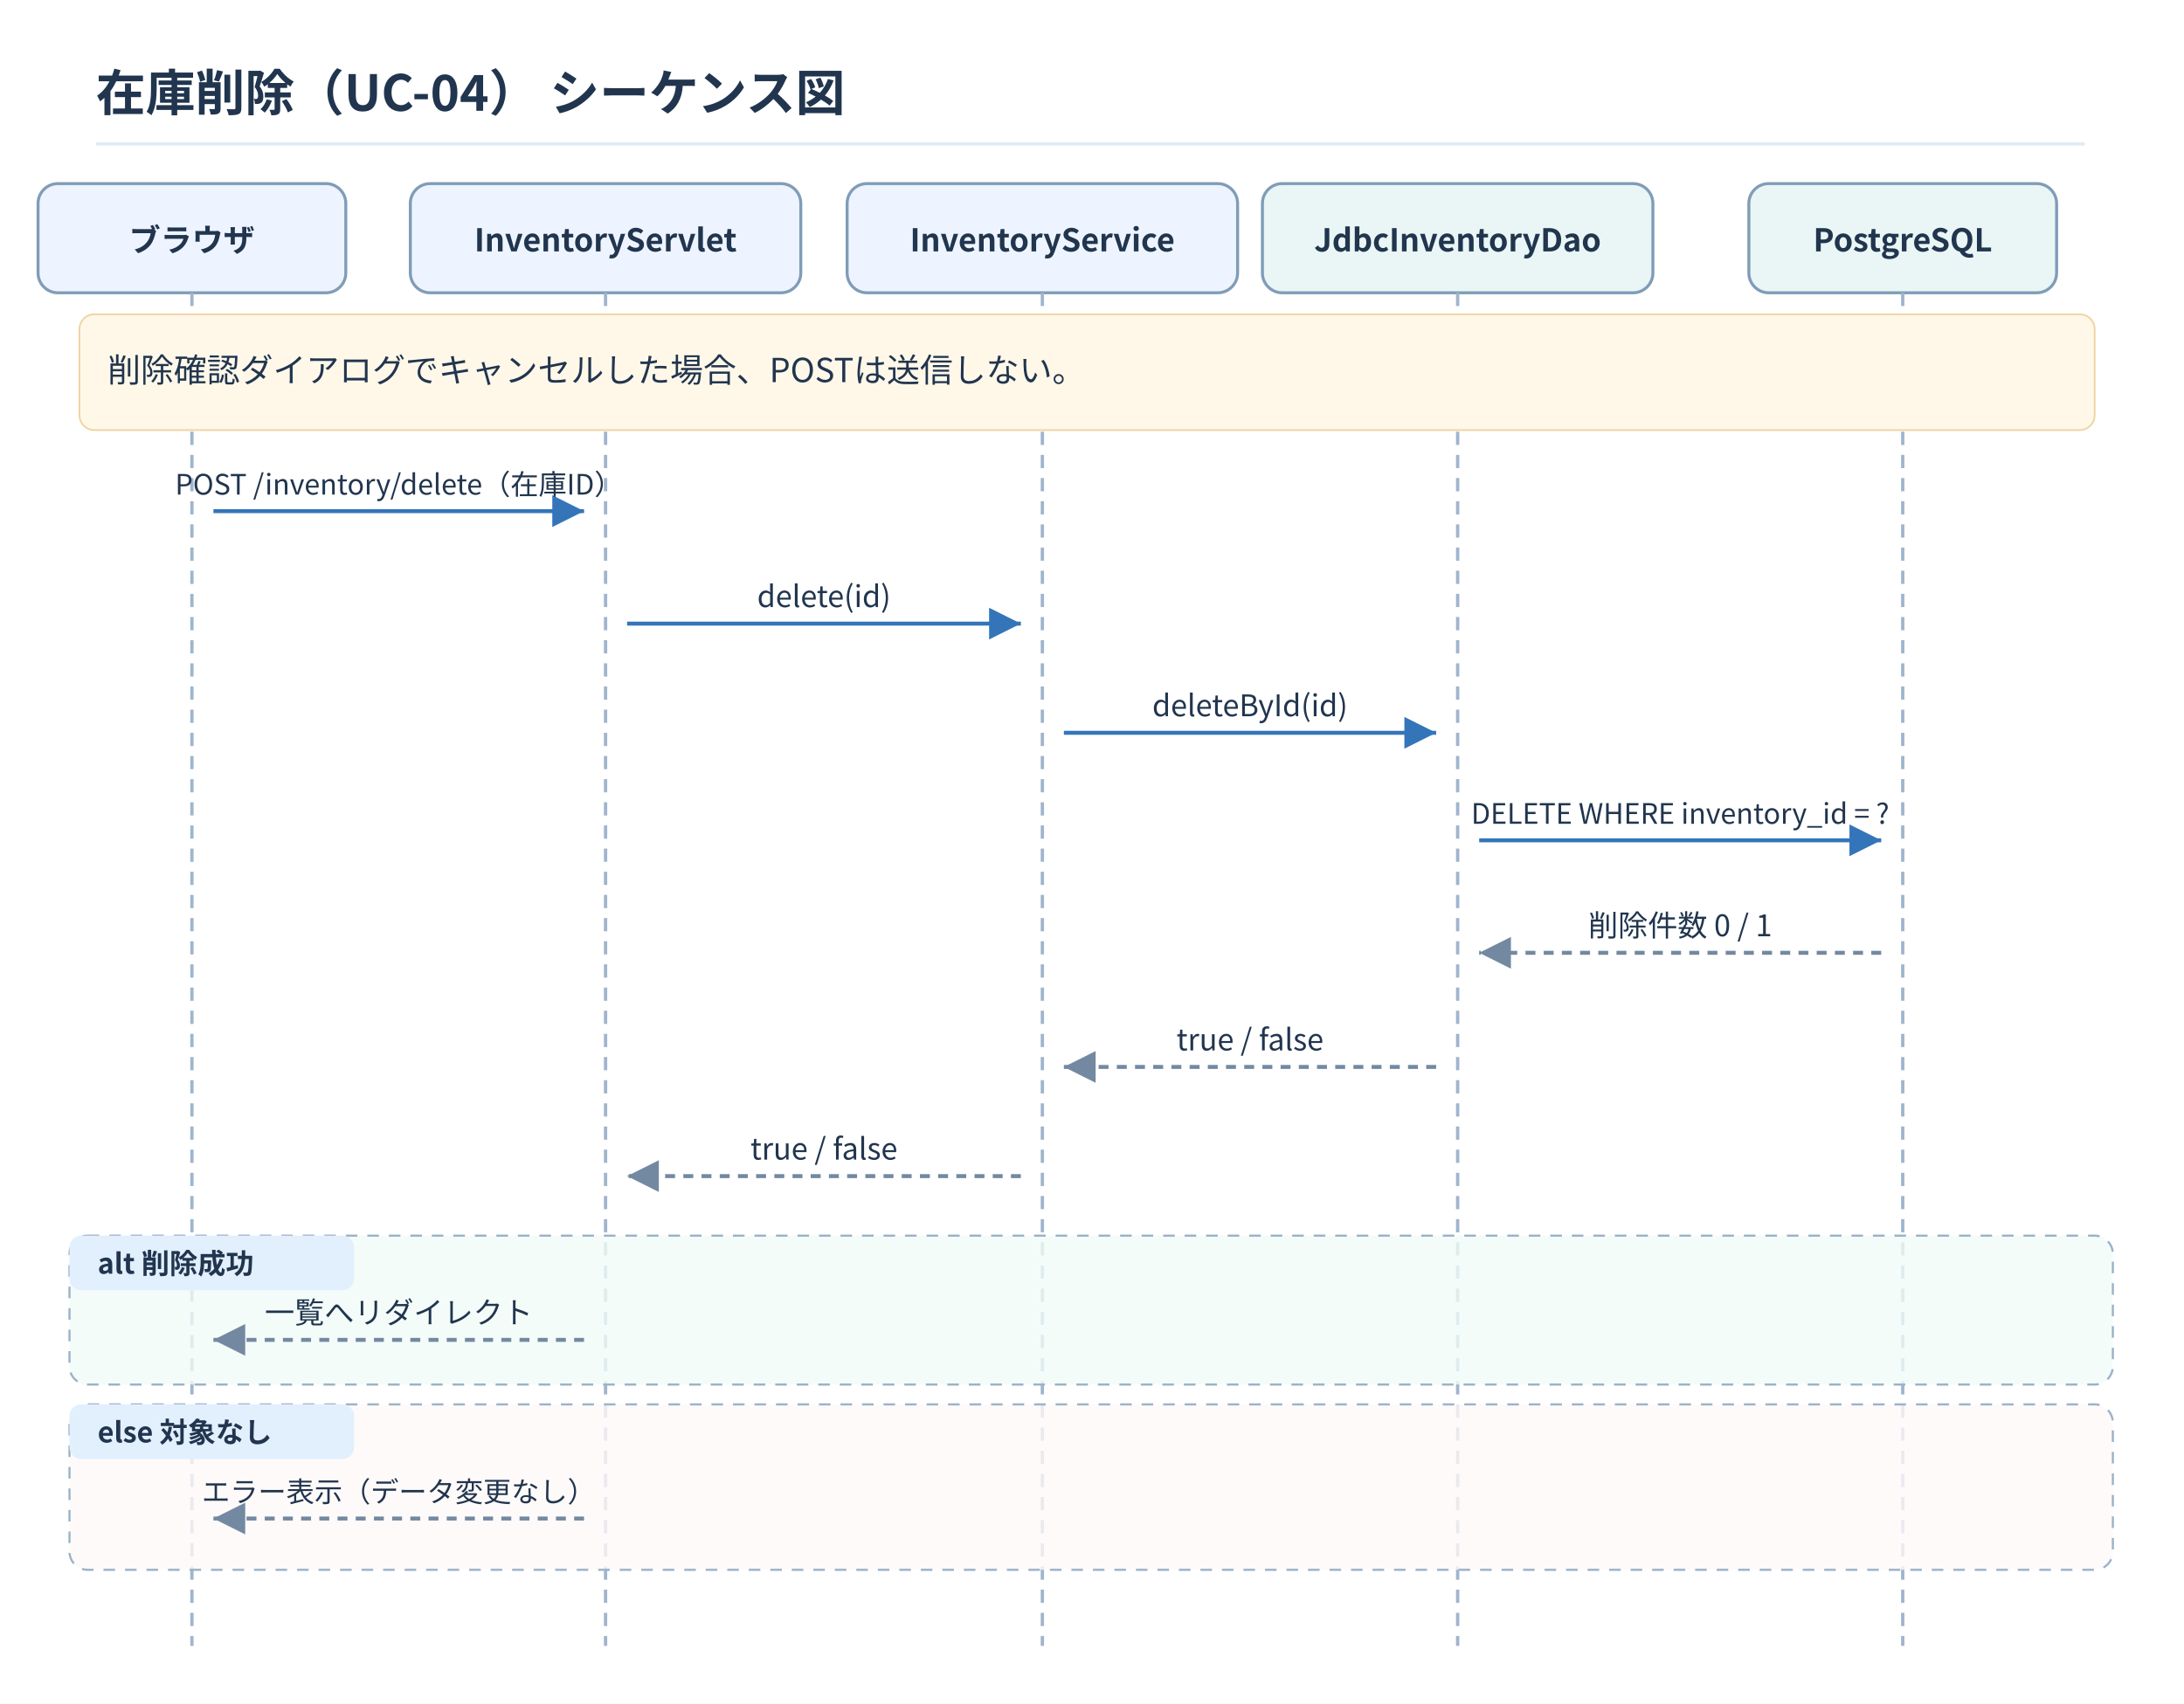
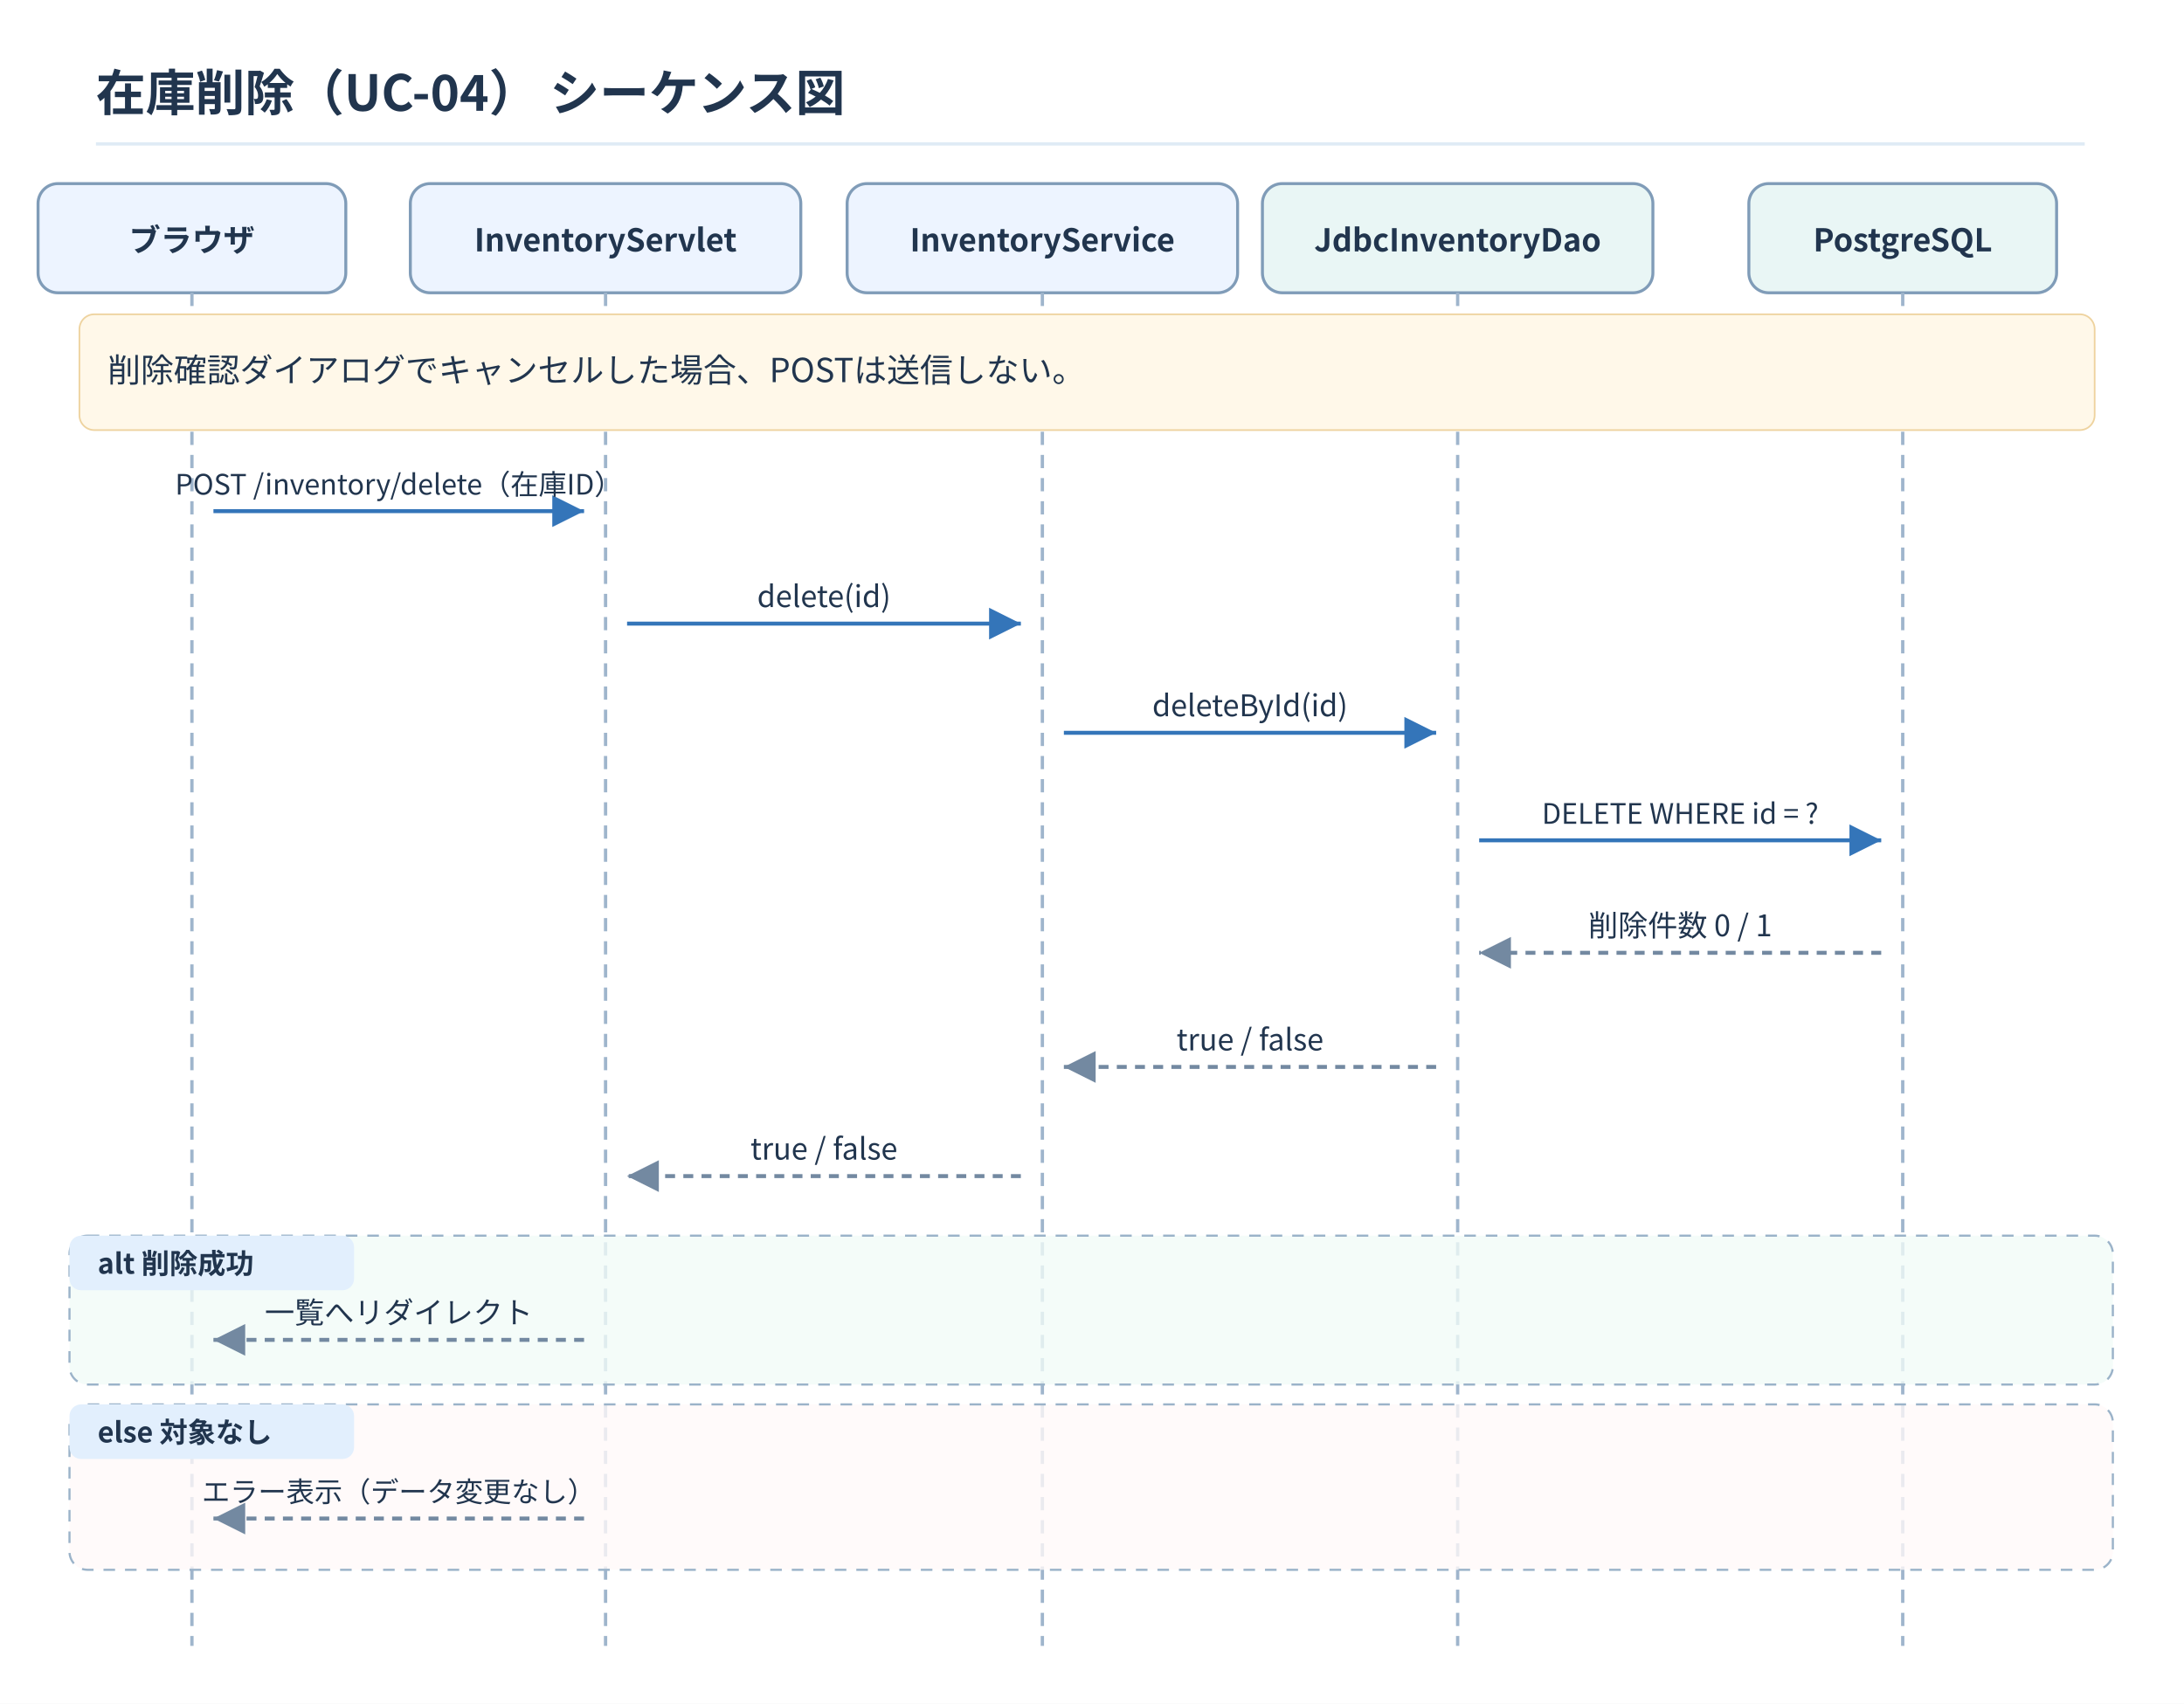
<svg xmlns="http://www.w3.org/2000/svg" baseProfile="full" height="1030px" version="1.1" viewBox="0 0 1320 1030" width="1320px">
  <defs>
    <marker id="arrseq" markerHeight="8" markerWidth="9" orient="auto" refX="8" refY="4">
      <path d="M0,0 L8,4 L0,8 Z" fill="#3475b9" />
    </marker>
    <marker id="arrreturn" markerHeight="8" markerWidth="9" orient="auto" refX="8" refY="4">
      <path d="M0,0 L8,4 L0,8 Z" fill="#7389a1" />
    </marker>
  </defs>
  <rect fill="white" height="1030" width="1320" x="0" y="0" />
  <text fill="#21354e" font-family="Noto Sans CJK JP, Yu Gothic, Meiryo, sans-serif" font-size="30" font-weight="700" x="58" y="67">在庫削除（UC-04）  シーケンス図</text>
  <line stroke="#dfebf5" stroke-width="2" x1="58" x2="1260" y1="87" y2="87" />
  <rect fill="#edf4ff" height="66" rx="12" stroke="#809cb8" stroke-width="1.8" width="186" x="23.0" y="111" />
  <text fill="#21354e" font-family="Noto Sans CJK JP, Yu Gothic, Meiryo, sans-serif" font-size="19" font-weight="700" text-anchor="middle" x="116" y="152">ブラウザ</text>
  <line stroke="#9fb5cc" stroke-dasharray="8,6" stroke-width="2" x1="116" x2="116" y1="177" y2="995" />
  <rect fill="#edf4ff" height="66" rx="12" stroke="#809cb8" stroke-width="1.8" width="236" x="248.0" y="111" />
  <text fill="#21354e" font-family="Noto Sans CJK JP, Yu Gothic, Meiryo, sans-serif" font-size="19" font-weight="700" text-anchor="middle" x="366" y="152">InventoryServlet</text>
  <line stroke="#9fb5cc" stroke-dasharray="8,6" stroke-width="2" x1="366" x2="366" y1="177" y2="995" />
  <rect fill="#edf4ff" height="66" rx="12" stroke="#809cb8" stroke-width="1.8" width="236" x="512.0" y="111" />
  <text fill="#21354e" font-family="Noto Sans CJK JP, Yu Gothic, Meiryo, sans-serif" font-size="19" font-weight="700" text-anchor="middle" x="630" y="152">InventoryService</text>
  <line stroke="#9fb5cc" stroke-dasharray="8,6" stroke-width="2" x1="630" x2="630" y1="177" y2="995" />
  <rect fill="#e9f6f5" height="66" rx="12" stroke="#809cb8" stroke-width="1.8" width="236" x="763.0" y="111" />
  <text fill="#21354e" font-family="Noto Sans CJK JP, Yu Gothic, Meiryo, sans-serif" font-size="19" font-weight="700" text-anchor="middle" x="881" y="152">JdbcInventoryDao</text>
  <line stroke="#9fb5cc" stroke-dasharray="8,6" stroke-width="2" x1="881" x2="881" y1="177" y2="995" />
  <rect fill="#e9f6f5" height="66" rx="12" stroke="#809cb8" stroke-width="1.8" width="186" x="1057.0" y="111" />
  <text fill="#21354e" font-family="Noto Sans CJK JP, Yu Gothic, Meiryo, sans-serif" font-size="19" font-weight="700" text-anchor="middle" x="1150" y="152">PostgreSQL</text>
  <line stroke="#9fb5cc" stroke-dasharray="8,6" stroke-width="2" x1="1150" x2="1150" y1="177" y2="995" />
  <rect fill="#fff8e9" height="70" rx="9" stroke="#eed39f" width="1218" x="48" y="190" />
  <text fill="#21354e" font-family="Noto Sans CJK JP, Yu Gothic, Meiryo, sans-serif" font-size="20" x="65" y="231">削除確認ダイアログでキャンセルした場合、POSTは送信しない。</text>
  <line marker-end="url(#arrseq)" stroke="#3475b9" stroke-dasharray="none" stroke-width="2.4" x1="129" x2="353" y1="309" y2="309" />
  <text fill="#21354e" font-family="Noto Sans CJK JP, Yu Gothic, Meiryo, sans-serif" font-size="17" text-anchor="middle" x="241.0" y="299">POST /inventory/delete（在庫ID）</text>
  <line marker-end="url(#arrseq)" stroke="#3475b9" stroke-dasharray="none" stroke-width="2.4" x1="379" x2="617" y1="377" y2="377" />
  <text fill="#21354e" font-family="Noto Sans CJK JP, Yu Gothic, Meiryo, sans-serif" font-size="18" text-anchor="middle" x="498.0" y="367">delete(id)</text>
  <line marker-end="url(#arrseq)" stroke="#3475b9" stroke-dasharray="none" stroke-width="2.4" x1="643" x2="868" y1="443" y2="443" />
  <text fill="#21354e" font-family="Noto Sans CJK JP, Yu Gothic, Meiryo, sans-serif" font-size="18" text-anchor="middle" x="755.5" y="433">deleteById(id)</text>
  <line marker-end="url(#arrseq)" stroke="#3475b9" stroke-dasharray="none" stroke-width="2.4" x1="894" x2="1137" y1="508" y2="508" />
-   <text fill="#21354e" font-family="Noto Sans CJK JP, Yu Gothic, Meiryo, sans-serif" font-size="17" text-anchor="middle" x="1015.5" y="498">DELETE WHERE inventory_id = ?</text>
+   <text fill="#21354e" font-family="Noto Sans CJK JP, Yu Gothic, Meiryo, sans-serif" font-size="17" text-anchor="middle" x="1015.5" y="498">DELETE WHERE id = ?</text>
  <line marker-end="url(#arrreturn)" stroke="#7389a1" stroke-dasharray="6 5" stroke-width="2.4" x1="1137" x2="894" y1="576" y2="576" />
  <text fill="#21354e" font-family="Noto Sans CJK JP, Yu Gothic, Meiryo, sans-serif" font-size="18" text-anchor="middle" x="1015.5" y="566">削除件数 0 / 1</text>
  <line marker-end="url(#arrreturn)" stroke="#7389a1" stroke-dasharray="6 5" stroke-width="2.4" x1="868" x2="643" y1="645" y2="645" />
  <text fill="#21354e" font-family="Noto Sans CJK JP, Yu Gothic, Meiryo, sans-serif" font-size="18" text-anchor="middle" x="755.5" y="635">true / false</text>
  <line marker-end="url(#arrreturn)" stroke="#7389a1" stroke-dasharray="6 5" stroke-width="2.4" x1="617" x2="379" y1="711" y2="711" />
  <text fill="#21354e" font-family="Noto Sans CJK JP, Yu Gothic, Meiryo, sans-serif" font-size="18" text-anchor="middle" x="498.0" y="701">true / false</text>
  <rect fill="#f1fbf7" fill-opacity="0.78" height="90" rx="11" stroke="#9bb3c9" stroke-dasharray="7 6" stroke-width="1.3" width="1235" x="42" y="747" />
  <rect fill="#e2effd" height="33" rx="7" width="172" x="42" y="747" />
  <text fill="#21354e" font-family="Noto Sans CJK JP, Yu Gothic, Meiryo, sans-serif" font-size="17" font-weight="700" x="59" y="770">alt 削除成功</text>
  <line marker-end="url(#arrreturn)" stroke="#7389a1" stroke-dasharray="6 5" stroke-width="2.4" x1="353" x2="129" y1="810" y2="810" />
  <text fill="#21354e" font-family="Noto Sans CJK JP, Yu Gothic, Meiryo, sans-serif" font-size="18" text-anchor="middle" x="241.0" y="800">一覧へリダイレクト</text>
  <rect fill="#fff8f8" fill-opacity="0.78" height="100" rx="11" stroke="#9bb3c9" stroke-dasharray="7 6" stroke-width="1.3" width="1235" x="42" y="849" />
  <rect fill="#e2effd" height="33" rx="7" width="172" x="42" y="849" />
  <text fill="#21354e" font-family="Noto Sans CJK JP, Yu Gothic, Meiryo, sans-serif" font-size="17" font-weight="700" x="59" y="872">else 対象なし</text>
  <line marker-end="url(#arrreturn)" stroke="#7389a1" stroke-dasharray="6 5" stroke-width="2.4" x1="353" x2="129" y1="918" y2="918" />
  <text fill="#21354e" font-family="Noto Sans CJK JP, Yu Gothic, Meiryo, sans-serif" font-size="17" text-anchor="middle" x="241.0" y="908">エラー表示（データ変更なし）</text>
</svg>
